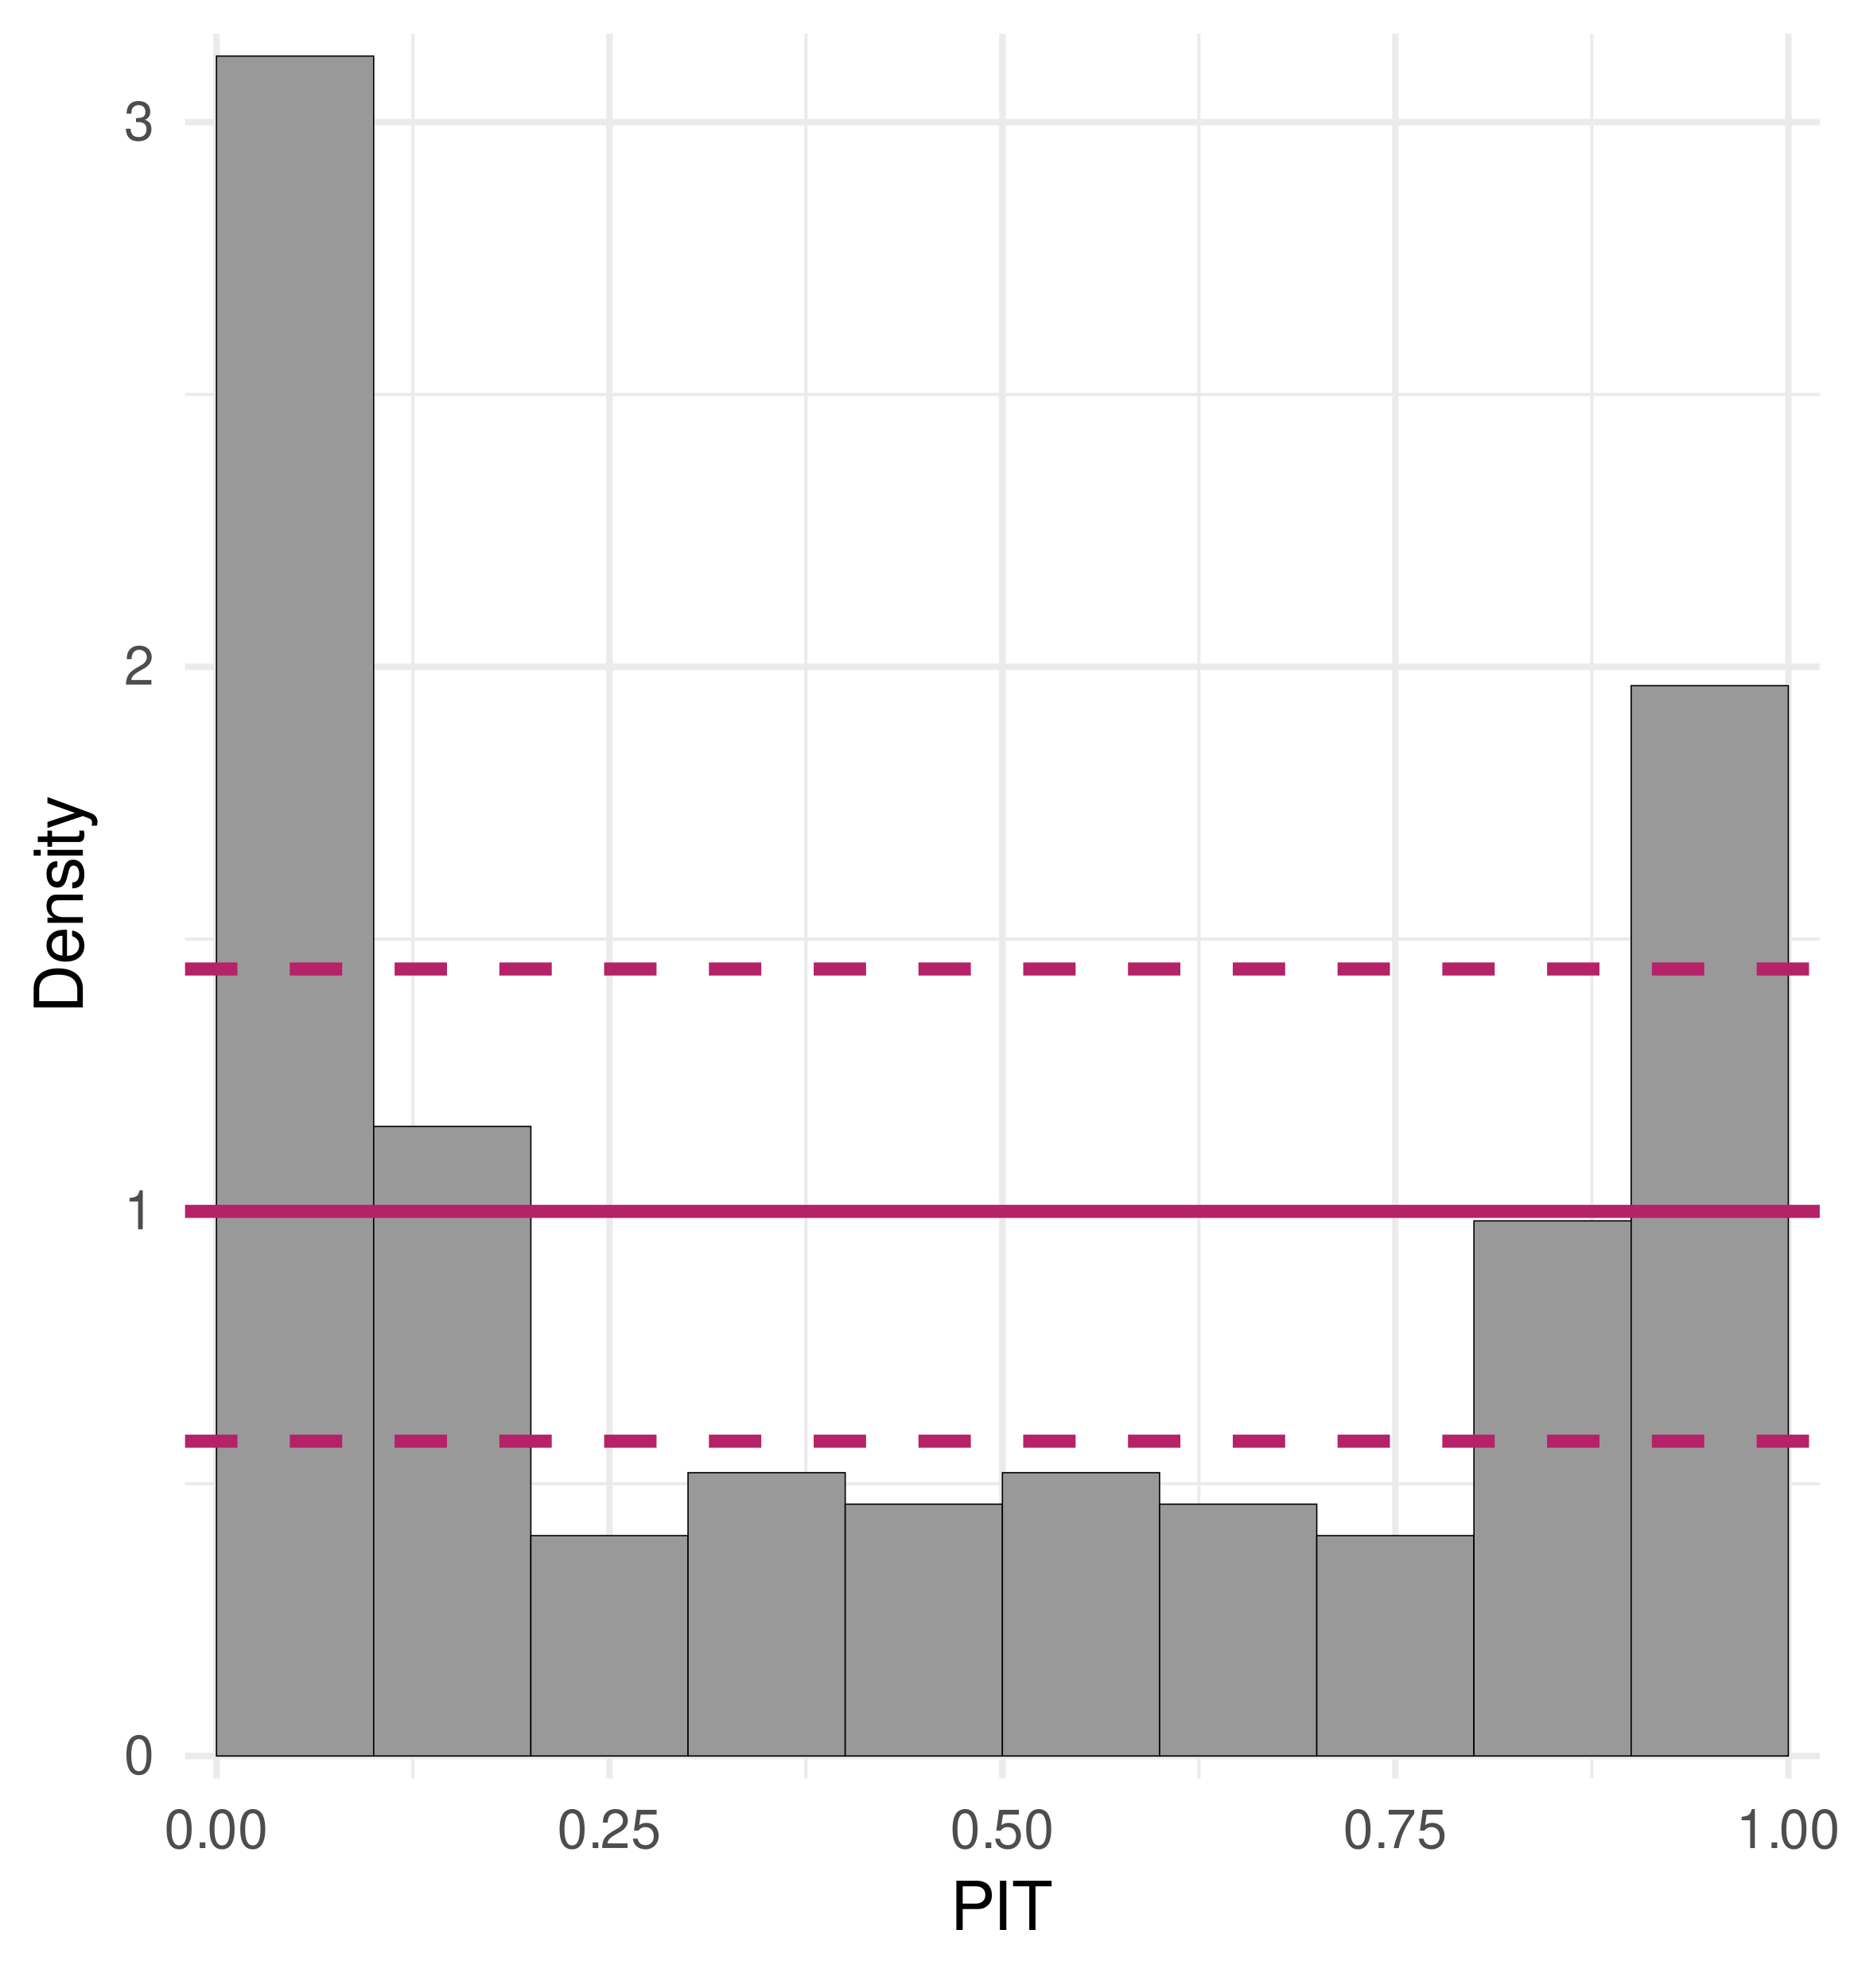
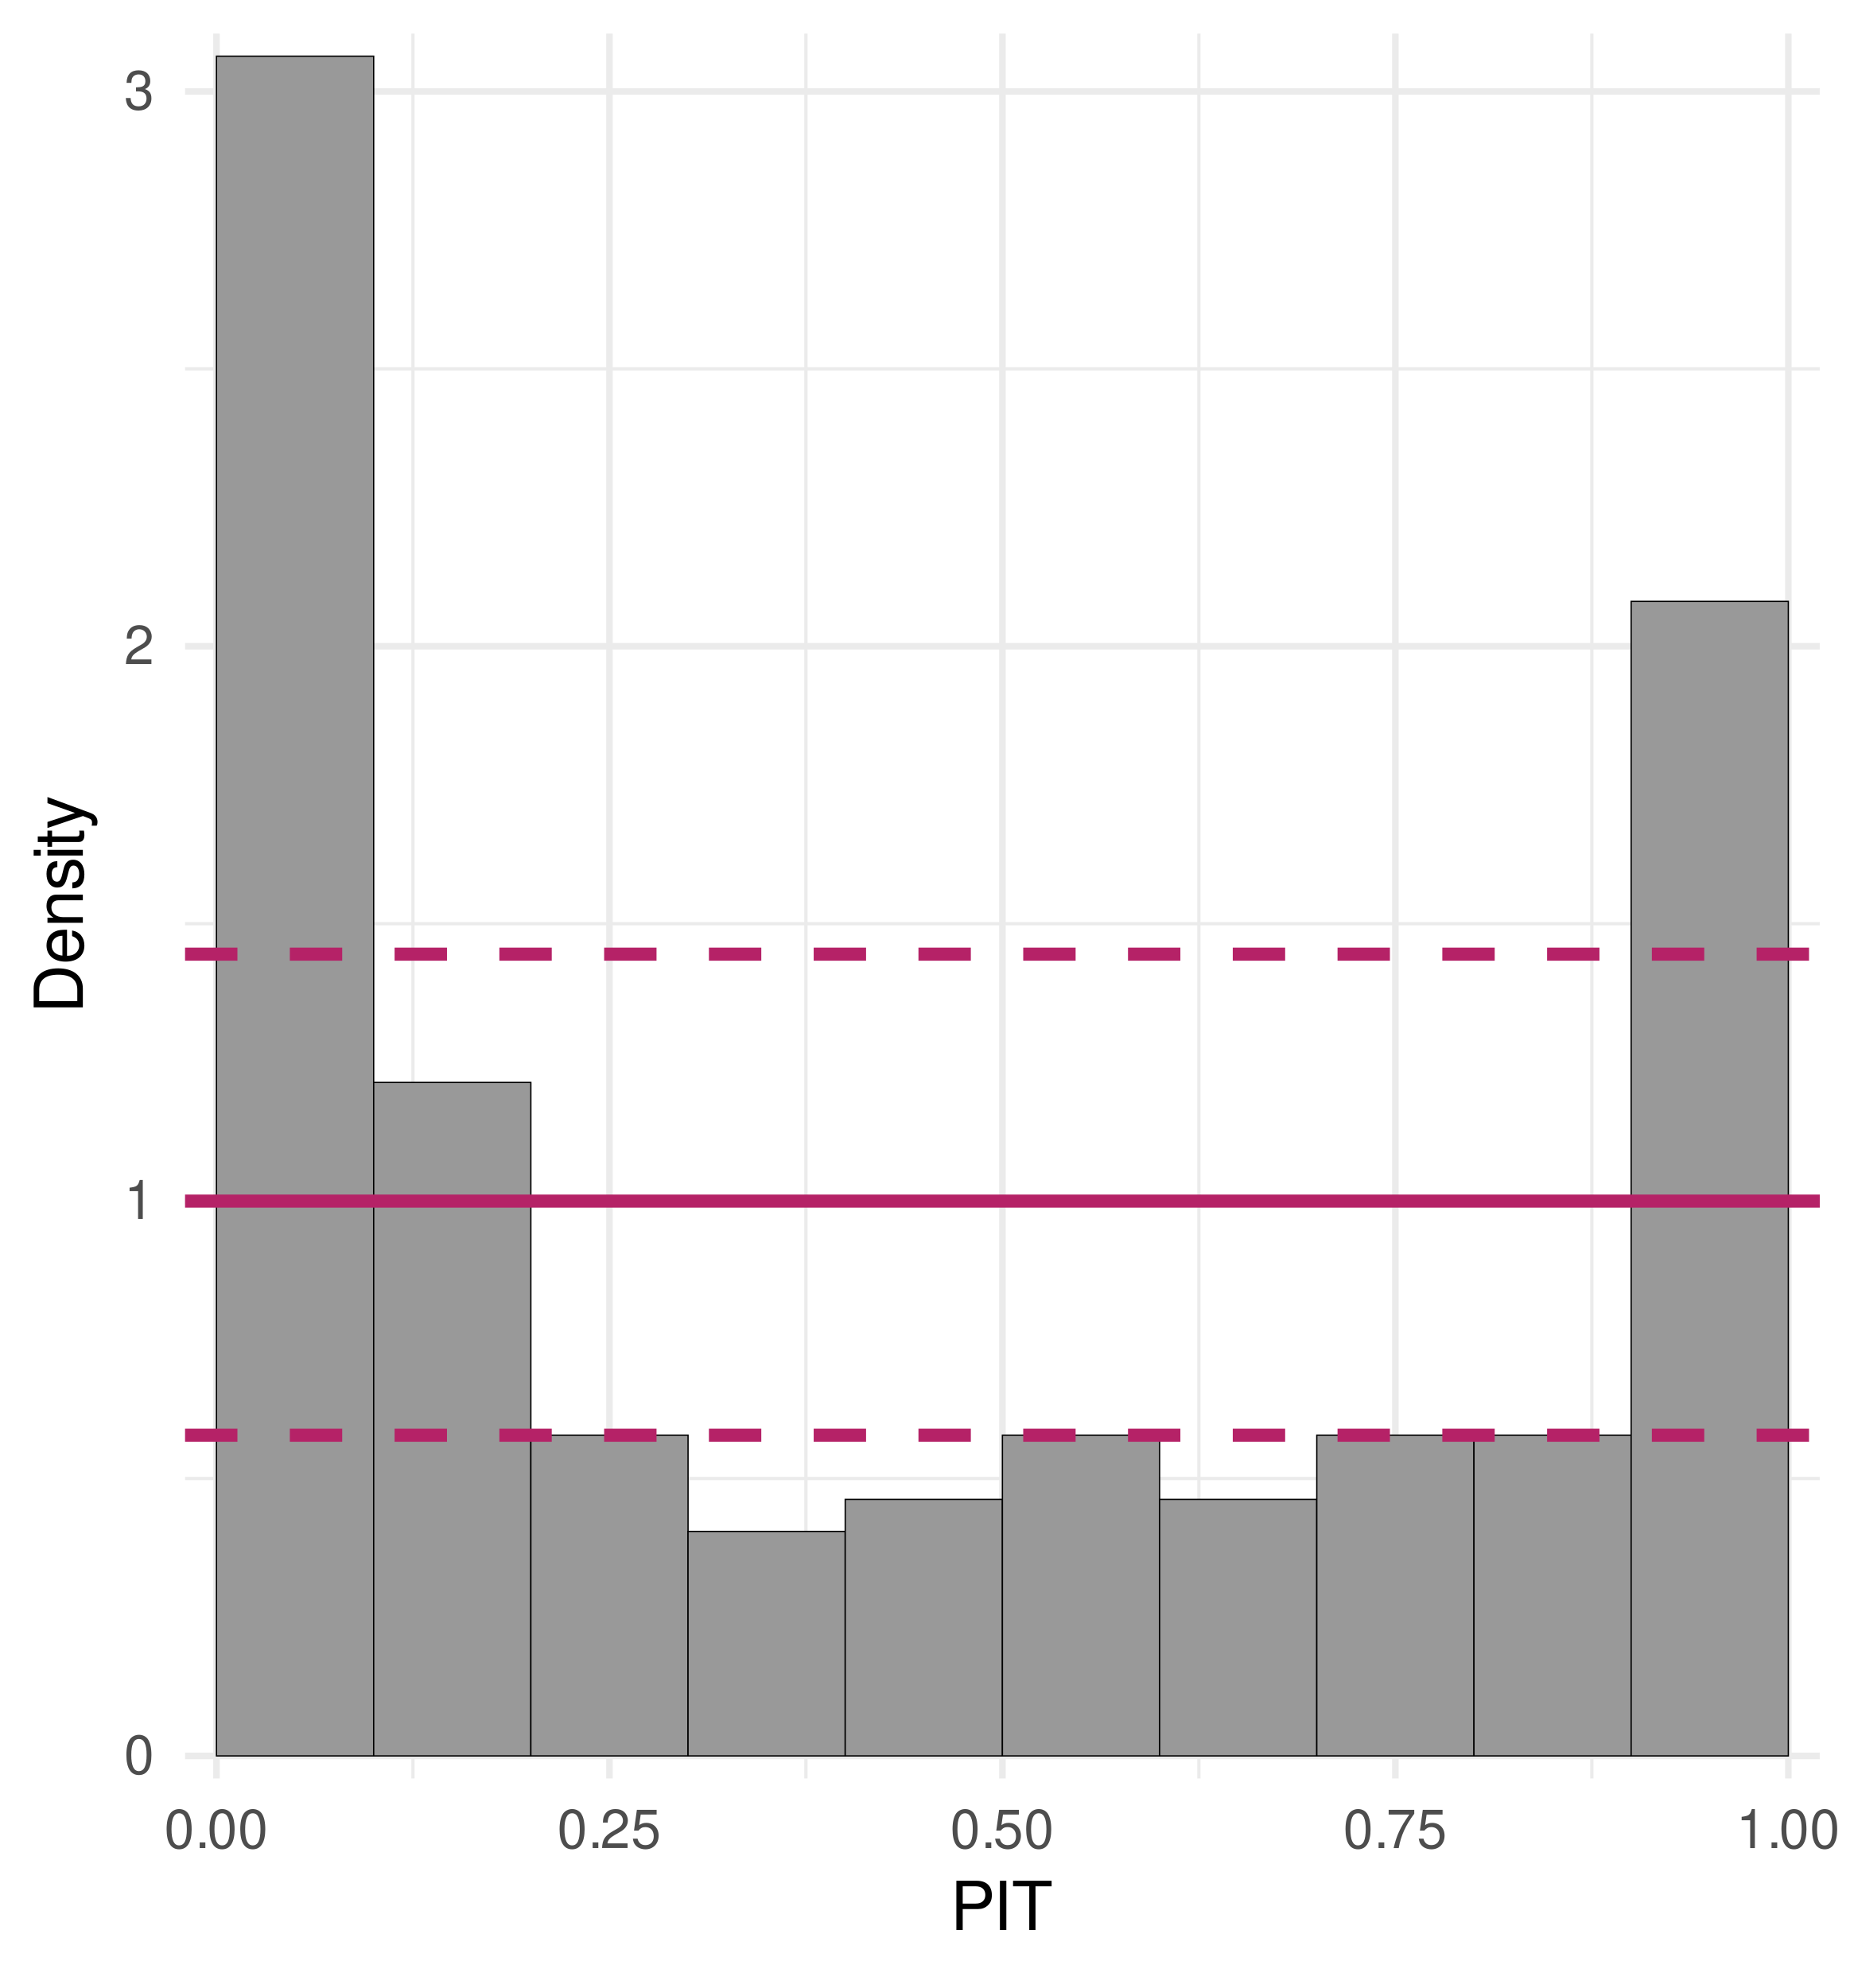
<svg xmlns="http://www.w3.org/2000/svg" xmlns:xlink="http://www.w3.org/1999/xlink" width="302pt" height="324pt" viewBox="0 0 302 324" version="1.1">
  <defs>
    <g>
      <symbol overflow="visible" id="glyph0-0">
        <path style="stroke:none;" d="" />
      </symbol>
      <symbol overflow="visible" id="glyph0-1">
        <path style="stroke:none;" d="M 2.422 -6.359 C 1.844 -6.359 1.312 -6.094 0.984 -5.672 C 0.578 -5.109 0.375 -4.25 0.375 -3.078 C 0.375 -0.938 1.078 0.203 2.422 0.203 C 3.734 0.203 4.453 -0.938 4.453 -3.031 C 4.453 -4.25 4.266 -5.078 3.859 -5.672 C 3.531 -6.109 3.016 -6.359 2.422 -6.359 Z M 2.422 -5.672 C 3.25 -5.672 3.672 -4.828 3.672 -3.094 C 3.672 -1.281 3.266 -0.438 2.406 -0.438 C 1.578 -0.438 1.172 -1.312 1.172 -3.062 C 1.172 -4.828 1.578 -5.672 2.422 -5.672 Z M 2.422 -5.672 " />
      </symbol>
      <symbol overflow="visible" id="glyph0-2">
        <path style="stroke:none;" d="M 2.281 -4.531 L 2.281 0 L 3.047 0 L 3.047 -6.359 L 2.547 -6.359 C 2.266 -5.391 2.094 -5.25 0.891 -5.094 L 0.891 -4.531 Z M 2.281 -4.531 " />
      </symbol>
      <symbol overflow="visible" id="glyph0-3">
        <path style="stroke:none;" d="M 4.453 -0.766 L 1.172 -0.766 C 1.25 -1.297 1.531 -1.625 2.297 -2.094 L 3.172 -2.594 C 4.047 -3.062 4.5 -3.719 4.5 -4.5 C 4.5 -5.031 4.281 -5.531 3.922 -5.875 C 3.547 -6.203 3.094 -6.359 2.5 -6.359 C 1.703 -6.359 1.125 -6.078 0.781 -5.531 C 0.547 -5.203 0.453 -4.797 0.438 -4.156 L 1.219 -4.156 C 1.234 -4.594 1.297 -4.844 1.406 -5.062 C 1.594 -5.438 2 -5.688 2.469 -5.688 C 3.172 -5.688 3.703 -5.172 3.703 -4.484 C 3.703 -3.969 3.406 -3.531 2.859 -3.219 L 2.047 -2.75 C 0.75 -2 0.375 -1.406 0.297 -0.016 L 4.453 -0.016 Z M 4.453 -0.766 " />
      </symbol>
      <symbol overflow="visible" id="glyph0-4">
        <path style="stroke:none;" d="M 1.938 -2.922 L 2.359 -2.922 C 3.203 -2.922 3.656 -2.531 3.656 -1.766 C 3.656 -0.969 3.172 -0.484 2.375 -0.484 C 1.516 -0.484 1.109 -0.922 1.062 -1.844 L 0.281 -1.844 C 0.312 -1.344 0.406 -1 0.547 -0.719 C 0.875 -0.109 1.484 0.203 2.344 0.203 C 3.625 0.203 4.453 -0.578 4.453 -1.781 C 4.453 -2.594 4.141 -3.031 3.391 -3.297 C 3.969 -3.531 4.266 -3.969 4.266 -4.609 C 4.266 -5.703 3.547 -6.359 2.359 -6.359 C 1.109 -6.359 0.438 -5.656 0.406 -4.312 L 1.188 -4.312 C 1.203 -4.703 1.234 -4.922 1.328 -5.109 C 1.5 -5.469 1.891 -5.688 2.375 -5.688 C 3.062 -5.688 3.469 -5.266 3.469 -4.578 C 3.469 -4.141 3.312 -3.859 2.969 -3.719 C 2.766 -3.625 2.484 -3.594 1.938 -3.578 Z M 1.938 -2.922 " />
      </symbol>
      <symbol overflow="visible" id="glyph0-5">
        <path style="stroke:none;" d="M 1.688 -0.922 L 0.766 -0.922 L 0.766 0 L 1.688 0 Z M 1.688 -0.922 " />
      </symbol>
      <symbol overflow="visible" id="glyph0-6">
        <path style="stroke:none;" d="M 4.188 -6.234 L 0.969 -6.234 L 0.5 -2.844 L 1.219 -2.844 C 1.578 -3.266 1.875 -3.422 2.359 -3.422 C 3.203 -3.422 3.719 -2.844 3.719 -1.922 C 3.719 -1.031 3.203 -0.484 2.359 -0.484 C 1.688 -0.484 1.266 -0.828 1.078 -1.531 L 0.312 -1.531 C 0.406 -1.016 0.5 -0.781 0.688 -0.547 C 1.031 -0.078 1.672 0.203 2.375 0.203 C 3.641 0.203 4.516 -0.719 4.516 -2.031 C 4.516 -3.266 3.688 -4.109 2.5 -4.109 C 2.062 -4.109 1.703 -4 1.344 -3.734 L 1.594 -5.469 L 4.188 -5.469 Z M 4.188 -6.234 " />
      </symbol>
      <symbol overflow="visible" id="glyph0-7">
        <path style="stroke:none;" d="M 4.578 -6.234 L 0.406 -6.234 L 0.406 -5.469 L 3.781 -5.469 C 2.281 -3.359 1.688 -2.047 1.219 0 L 2.047 0 C 2.391 -2 3.172 -3.719 4.578 -5.594 Z M 4.578 -6.234 " />
      </symbol>
      <symbol overflow="visible" id="glyph1-0">
        <path style="stroke:none;" d="" />
      </symbol>
      <symbol overflow="visible" id="glyph1-1">
        <path style="stroke:none;" d="M 2.031 -3.406 L 4.547 -3.406 C 5.172 -3.406 5.672 -3.594 6.094 -3.969 C 6.578 -4.406 6.781 -4.922 6.781 -5.672 C 6.781 -7.172 5.891 -8.016 4.312 -8.016 L 1 -8.016 L 1 0 L 2.031 0 Z M 2.031 -4.297 L 2.031 -7.109 L 4.156 -7.109 C 5.141 -7.109 5.719 -6.594 5.719 -5.703 C 5.719 -4.828 5.141 -4.297 4.156 -4.297 Z M 2.031 -4.297 " />
      </symbol>
      <symbol overflow="visible" id="glyph1-2">
        <path style="stroke:none;" d="M 2.141 -8.016 L 1.094 -8.016 L 1.094 0 L 2.141 0 Z M 2.141 -8.016 " />
      </symbol>
      <symbol overflow="visible" id="glyph1-3">
        <path style="stroke:none;" d="M 3.891 -7.109 L 6.516 -7.109 L 6.516 -8.016 L 0.234 -8.016 L 0.234 -7.109 L 2.875 -7.109 L 2.875 0 L 3.891 0 Z M 3.891 -7.109 " />
      </symbol>
      <symbol overflow="visible" id="glyph2-0">
        <path style="stroke:none;" d="" />
      </symbol>
      <symbol overflow="visible" id="glyph2-1">
        <path style="stroke:none;" d="M 0 -0.984 L 0 -4.062 C 0 -6.094 -1.516 -7.344 -4.016 -7.344 C -6.5 -7.344 -8.016 -6.109 -8.016 -4.062 L -8.016 -0.984 Z M -0.906 -2 L -7.109 -2 L -7.109 -3.891 C -7.109 -5.484 -6.047 -6.312 -4 -6.312 C -1.969 -6.312 -0.906 -5.484 -0.906 -3.891 Z M -0.906 -2 " />
      </symbol>
      <symbol overflow="visible" id="glyph2-2">
        <path style="stroke:none;" d="M -2.578 -5.641 C -3.453 -5.641 -3.984 -5.578 -4.406 -5.406 C -5.359 -5.031 -5.922 -4.156 -5.922 -3.078 C -5.922 -1.469 -4.703 -0.438 -2.812 -0.438 C -0.906 -0.438 0.25 -1.438 0.25 -3.062 C 0.25 -4.375 -0.5 -5.297 -1.75 -5.516 L -1.75 -4.594 C -0.984 -4.344 -0.594 -3.828 -0.594 -3.094 C -0.594 -2.516 -0.859 -2.016 -1.344 -1.703 C -1.672 -1.484 -2 -1.406 -2.578 -1.391 Z M -3.328 -1.422 C -4.391 -1.5 -5.078 -2.141 -5.078 -3.062 C -5.078 -4 -4.359 -4.656 -3.328 -4.656 Z M -3.328 -1.422 " />
      </symbol>
      <symbol overflow="visible" id="glyph2-3">
        <path style="stroke:none;" d="M -5.766 -0.766 L 0 -0.766 L 0 -1.688 L -3.172 -1.688 C -4.359 -1.688 -5.125 -2.312 -5.125 -3.25 C -5.125 -3.984 -4.688 -4.438 -4 -4.438 L 0 -4.438 L 0 -5.359 L -4.359 -5.359 C -5.312 -5.359 -5.922 -4.641 -5.922 -3.531 C -5.922 -2.672 -5.594 -2.125 -4.797 -1.609 L -5.766 -1.609 Z M -5.766 -0.766 " />
      </symbol>
      <symbol overflow="visible" id="glyph2-4">
        <path style="stroke:none;" d="M -4.156 -4.812 C -5.297 -4.812 -5.922 -4.062 -5.922 -2.734 C -5.922 -1.391 -5.234 -0.516 -4.172 -0.516 C -3.266 -0.516 -2.844 -0.984 -2.516 -2.344 L -2.297 -3.203 C -2.141 -3.844 -1.906 -4.094 -1.5 -4.094 C -0.953 -4.094 -0.594 -3.547 -0.594 -2.75 C -0.594 -2.25 -0.734 -1.844 -0.984 -1.609 C -1.141 -1.469 -1.312 -1.391 -1.719 -1.344 L -1.719 -0.375 C -0.391 -0.422 0.25 -1.172 0.25 -2.672 C 0.25 -4.125 -0.469 -5.047 -1.578 -5.047 C -2.438 -5.047 -2.906 -4.562 -3.172 -3.422 L -3.391 -2.547 C -3.562 -1.797 -3.812 -1.469 -4.219 -1.469 C -4.75 -1.469 -5.078 -1.953 -5.078 -2.688 C -5.078 -3.438 -4.766 -3.828 -4.156 -3.844 Z M -4.156 -4.812 " />
      </symbol>
      <symbol overflow="visible" id="glyph2-5">
        <path style="stroke:none;" d="M -5.766 -1.656 L -5.766 -0.734 L 0 -0.734 L 0 -1.656 Z M -8.016 -1.656 L -8.016 -0.719 L -6.859 -0.719 L -6.859 -1.656 Z M -8.016 -1.656 " />
      </symbol>
      <symbol overflow="visible" id="glyph2-6">
        <path style="stroke:none;" d="M -5.766 -2.797 L -5.766 -1.844 L -7.344 -1.844 L -7.344 -0.938 L -5.766 -0.938 L -5.766 -0.156 L -5.016 -0.156 L -5.016 -0.938 L -0.656 -0.938 C -0.062 -0.938 0.25 -1.328 0.25 -2.047 C 0.25 -2.281 0.234 -2.484 0.172 -2.797 L -0.594 -2.797 C -0.562 -2.656 -0.547 -2.547 -0.547 -2.359 C -0.547 -1.953 -0.656 -1.844 -1.062 -1.844 L -5.016 -1.844 L -5.016 -2.797 Z M -5.766 -2.797 " />
      </symbol>
      <symbol overflow="visible" id="glyph2-7">
        <path style="stroke:none;" d="M -5.766 -4.266 L -1.281 -2.672 L -5.766 -1.203 L -5.766 -0.219 L 0.016 -2.172 L 0.938 -1.812 C 1.344 -1.656 1.5 -1.469 1.5 -1.078 C 1.5 -0.922 1.469 -0.797 1.438 -0.594 L 2.25 -0.594 C 2.359 -0.781 2.391 -0.969 2.391 -1.203 C 2.391 -1.5 2.297 -1.828 2.125 -2.062 C 1.906 -2.359 1.672 -2.516 1.203 -2.688 L -5.766 -5.266 Z M -5.766 -4.266 " />
      </symbol>
    </g>
    <clipPath id="clip1">
-       <path d="M 30.152 241 L 296.523 241 L 296.523 243 L 30.152 243 Z M 30.152 241 " />
+       <path d="M 30.152 240 L 296.523 240 L 296.523 242 L 30.152 242 Z M 30.152 240 " />
    </clipPath>
    <clipPath id="clip2">
-       <path d="M 30.152 152 L 296.523 152 L 296.523 154 L 30.152 154 Z M 30.152 152 " />
+       <path d="M 30.152 150 L 296.523 150 L 296.523 151 L 30.152 151 Z M 30.152 150 " />
    </clipPath>
    <clipPath id="clip3">
-       <path d="M 30.152 64 L 296.523 64 L 296.523 65 L 30.152 65 Z M 30.152 64 " />
+       <path d="M 30.152 59 L 296.523 59 L 296.523 61 L 30.152 61 Z M 30.152 59 " />
    </clipPath>
    <clipPath id="clip4">
      <path d="M 67 5.48 L 68 5.48 L 68 289.852 L 67 289.852 Z M 67 5.48 " />
    </clipPath>
    <clipPath id="clip5">
      <path d="M 131 5.48 L 132 5.48 L 132 289.852 L 131 289.852 Z M 131 5.48 " />
    </clipPath>
    <clipPath id="clip6">
      <path d="M 195 5.48 L 196 5.48 L 196 289.852 L 195 289.852 Z M 195 5.48 " />
    </clipPath>
    <clipPath id="clip7">
      <path d="M 259 5.48 L 260 5.48 L 260 289.852 L 259 289.852 Z M 259 5.48 " />
    </clipPath>
    <clipPath id="clip8">
      <path d="M 30.152 285 L 296.523 285 L 296.523 287 L 30.152 287 Z M 30.152 285 " />
    </clipPath>
    <clipPath id="clip9">
-       <path d="M 30.152 196 L 296.523 196 L 296.523 198 L 30.152 198 Z M 30.152 196 " />
+       <path d="M 30.152 195 L 296.523 195 L 296.523 197 L 30.152 197 Z M 30.152 195 " />
    </clipPath>
    <clipPath id="clip10">
-       <path d="M 30.152 108 L 296.523 108 L 296.523 110 L 30.152 110 Z M 30.152 108 " />
+       <path d="M 30.152 104 L 296.523 104 L 296.523 106 L 30.152 106 Z M 30.152 104 " />
    </clipPath>
    <clipPath id="clip11">
-       <path d="M 30.152 19 L 296.523 19 L 296.523 21 L 30.152 21 Z M 30.152 19 " />
+       <path d="M 30.152 14 L 296.523 14 L 296.523 16 L 30.152 16 Z M 30.152 14 " />
    </clipPath>
    <clipPath id="clip12">
      <path d="M 34 5.48 L 36 5.48 L 36 289.852 L 34 289.852 Z M 34 5.48 " />
    </clipPath>
    <clipPath id="clip13">
      <path d="M 98 5.48 L 100 5.48 L 100 289.852 L 98 289.852 Z M 98 5.48 " />
    </clipPath>
    <clipPath id="clip14">
      <path d="M 162 5.48 L 164 5.48 L 164 289.852 L 162 289.852 Z M 162 5.48 " />
    </clipPath>
    <clipPath id="clip15">
      <path d="M 226 5.48 L 228 5.48 L 228 289.852 L 226 289.852 Z M 226 5.48 " />
    </clipPath>
    <clipPath id="clip16">
      <path d="M 290 5.48 L 292 5.48 L 292 289.852 L 290 289.852 Z M 290 5.48 " />
    </clipPath>
    <clipPath id="clip17">
-       <path d="M 30.152 196 L 296.523 196 L 296.523 199 L 30.152 199 Z M 30.152 196 " />
+       <path d="M 30.152 194 L 296.523 194 L 296.523 197 L 30.152 197 Z M 30.152 194 " />
    </clipPath>
    <clipPath id="clip18">
-       <path d="M 30.152 233 L 296.523 233 L 296.523 236 L 30.152 236 Z M 30.152 233 " />
+       <path d="M 30.152 232 L 296.523 232 L 296.523 235 L 30.152 235 Z M 30.152 232 " />
    </clipPath>
    <clipPath id="clip19">
-       <path d="M 30.152 156 L 296.523 156 L 296.523 159 L 30.152 159 Z M 30.152 156 " />
+       <path d="M 30.152 154 L 296.523 154 L 296.523 157 L 30.152 157 Z M 30.152 154 " />
    </clipPath>
  </defs>
  <g id="surface17">
    <rect x="0" y="0" width="302" height="324" style="fill:rgb(100%,100%,100%);fill-opacity:1;stroke:none;" />
    <g clip-path="url(#clip1)" clip-rule="nonzero">
-       <path style="fill:none;stroke-width:0.533;stroke-linecap:butt;stroke-linejoin:round;stroke:rgb(92.157%,92.157%,92.157%);stroke-opacity:1;stroke-miterlimit:10;" d="M 30.152 241.812 L 296.52 241.812 " />
+       <path style="fill:none;stroke-width:0.533;stroke-linecap:butt;stroke-linejoin:round;stroke:rgb(92.157%,92.157%,92.157%);stroke-opacity:1;stroke-miterlimit:10;" d="M 30.152 240.965 L 296.52 240.965 " />
    </g>
    <g clip-path="url(#clip2)" clip-rule="nonzero">
-       <path style="fill:none;stroke-width:0.533;stroke-linecap:butt;stroke-linejoin:round;stroke:rgb(92.157%,92.157%,92.157%);stroke-opacity:1;stroke-miterlimit:10;" d="M 30.152 153.051 L 296.52 153.051 " />
+       <path style="fill:none;stroke-width:0.533;stroke-linecap:butt;stroke-linejoin:round;stroke:rgb(92.157%,92.157%,92.157%);stroke-opacity:1;stroke-miterlimit:10;" d="M 30.152 150.539 L 296.52 150.539 " />
    </g>
    <g clip-path="url(#clip3)" clip-rule="nonzero">
-       <path style="fill:none;stroke-width:0.533;stroke-linecap:butt;stroke-linejoin:round;stroke:rgb(92.157%,92.157%,92.157%);stroke-opacity:1;stroke-miterlimit:10;" d="M 30.152 64.293 L 296.52 64.293 " />
+       <path style="fill:none;stroke-width:0.533;stroke-linecap:butt;stroke-linejoin:round;stroke:rgb(92.157%,92.157%,92.157%);stroke-opacity:1;stroke-miterlimit:10;" d="M 30.152 60.117 L 296.52 60.117 " />
    </g>
    <g clip-path="url(#clip4)" clip-rule="nonzero">
      <path style="fill:none;stroke-width:0.533;stroke-linecap:butt;stroke-linejoin:round;stroke:rgb(92.157%,92.157%,92.157%);stroke-opacity:1;stroke-miterlimit:10;" d="M 67.289 289.848 L 67.289 5.48 " />
    </g>
    <g clip-path="url(#clip5)" clip-rule="nonzero">
      <path style="fill:none;stroke-width:0.533;stroke-linecap:butt;stroke-linejoin:round;stroke:rgb(92.157%,92.157%,92.157%);stroke-opacity:1;stroke-miterlimit:10;" d="M 131.32 289.848 L 131.32 5.48 " />
    </g>
    <g clip-path="url(#clip6)" clip-rule="nonzero">
      <path style="fill:none;stroke-width:0.533;stroke-linecap:butt;stroke-linejoin:round;stroke:rgb(92.157%,92.157%,92.157%);stroke-opacity:1;stroke-miterlimit:10;" d="M 195.352 289.848 L 195.352 5.48 " />
    </g>
    <g clip-path="url(#clip7)" clip-rule="nonzero">
      <path style="fill:none;stroke-width:0.533;stroke-linecap:butt;stroke-linejoin:round;stroke:rgb(92.157%,92.157%,92.157%);stroke-opacity:1;stroke-miterlimit:10;" d="M 259.383 289.848 L 259.383 5.48 " />
    </g>
    <g clip-path="url(#clip8)" clip-rule="nonzero">
-       <path style="fill:none;stroke-width:1.067;stroke-linecap:butt;stroke-linejoin:round;stroke:rgb(92.157%,92.157%,92.157%);stroke-opacity:1;stroke-miterlimit:10;" d="M 30.152 286.191 L 296.52 286.191 " />
+       <path style="fill:none;stroke-width:1.067;stroke-linecap:butt;stroke-linejoin:round;stroke:rgb(92.157%,92.157%,92.157%);stroke-opacity:1;stroke-miterlimit:10;" d="M 30.152 286.176 L 296.52 286.176 " />
    </g>
    <g clip-path="url(#clip9)" clip-rule="nonzero">
-       <path style="fill:none;stroke-width:1.067;stroke-linecap:butt;stroke-linejoin:round;stroke:rgb(92.157%,92.157%,92.157%);stroke-opacity:1;stroke-miterlimit:10;" d="M 30.152 197.43 L 296.52 197.43 " />
+       <path style="fill:none;stroke-width:1.067;stroke-linecap:butt;stroke-linejoin:round;stroke:rgb(92.157%,92.157%,92.157%);stroke-opacity:1;stroke-miterlimit:10;" d="M 30.152 195.75 L 296.52 195.75 " />
    </g>
    <g clip-path="url(#clip10)" clip-rule="nonzero">
-       <path style="fill:none;stroke-width:1.067;stroke-linecap:butt;stroke-linejoin:round;stroke:rgb(92.157%,92.157%,92.157%);stroke-opacity:1;stroke-miterlimit:10;" d="M 30.152 108.672 L 296.52 108.672 " />
+       <path style="fill:none;stroke-width:1.067;stroke-linecap:butt;stroke-linejoin:round;stroke:rgb(92.157%,92.157%,92.157%);stroke-opacity:1;stroke-miterlimit:10;" d="M 30.152 105.328 L 296.52 105.328 " />
    </g>
    <g clip-path="url(#clip11)" clip-rule="nonzero">
-       <path style="fill:none;stroke-width:1.067;stroke-linecap:butt;stroke-linejoin:round;stroke:rgb(92.157%,92.157%,92.157%);stroke-opacity:1;stroke-miterlimit:10;" d="M 30.152 19.91 L 296.52 19.91 " />
+       <path style="fill:none;stroke-width:1.067;stroke-linecap:butt;stroke-linejoin:round;stroke:rgb(92.157%,92.157%,92.157%);stroke-opacity:1;stroke-miterlimit:10;" d="M 30.152 14.902 L 296.52 14.902 " />
    </g>
    <g clip-path="url(#clip12)" clip-rule="nonzero">
      <path style="fill:none;stroke-width:1.067;stroke-linecap:butt;stroke-linejoin:round;stroke:rgb(92.157%,92.157%,92.157%);stroke-opacity:1;stroke-miterlimit:10;" d="M 35.273 289.848 L 35.273 5.48 " />
    </g>
    <g clip-path="url(#clip13)" clip-rule="nonzero">
      <path style="fill:none;stroke-width:1.067;stroke-linecap:butt;stroke-linejoin:round;stroke:rgb(92.157%,92.157%,92.157%);stroke-opacity:1;stroke-miterlimit:10;" d="M 99.305 289.848 L 99.305 5.48 " />
    </g>
    <g clip-path="url(#clip14)" clip-rule="nonzero">
      <path style="fill:none;stroke-width:1.067;stroke-linecap:butt;stroke-linejoin:round;stroke:rgb(92.157%,92.157%,92.157%);stroke-opacity:1;stroke-miterlimit:10;" d="M 163.336 289.848 L 163.336 5.48 " />
    </g>
    <g clip-path="url(#clip15)" clip-rule="nonzero">
      <path style="fill:none;stroke-width:1.067;stroke-linecap:butt;stroke-linejoin:round;stroke:rgb(92.157%,92.157%,92.157%);stroke-opacity:1;stroke-miterlimit:10;" d="M 227.367 289.848 L 227.367 5.48 " />
    </g>
    <g clip-path="url(#clip16)" clip-rule="nonzero">
      <path style="fill:none;stroke-width:1.067;stroke-linecap:butt;stroke-linejoin:round;stroke:rgb(92.157%,92.157%,92.157%);stroke-opacity:1;stroke-miterlimit:10;" d="M 291.398 289.848 L 291.398 5.48 " />
    </g>
-     <path style="fill-rule:nonzero;fill:rgb(60%,60%,60%);fill-opacity:1;stroke-width:0.213;stroke-linecap:square;stroke-linejoin:miter;stroke:rgb(0%,0%,0%);stroke-opacity:1;stroke-miterlimit:10;" d="M 35.273 286.191 L 60.887 286.191 L 60.887 9.137 L 35.273 9.137 Z M 35.273 286.191 " />
-     <path style="fill-rule:nonzero;fill:rgb(60%,60%,60%);fill-opacity:1;stroke-width:0.213;stroke-linecap:square;stroke-linejoin:miter;stroke:rgb(0%,0%,0%);stroke-opacity:1;stroke-miterlimit:10;" d="M 60.887 286.191 L 86.5 286.191 L 86.5 183.578 L 60.887 183.578 Z M 60.887 286.191 " />
-     <path style="fill-rule:nonzero;fill:rgb(60%,60%,60%);fill-opacity:1;stroke-width:0.213;stroke-linecap:square;stroke-linejoin:miter;stroke:rgb(0%,0%,0%);stroke-opacity:1;stroke-miterlimit:10;" d="M 86.5 286.191 L 112.113 286.191 L 112.113 250.277 L 86.5 250.277 Z M 86.5 286.191 " />
-     <path style="fill-rule:nonzero;fill:rgb(60%,60%,60%);fill-opacity:1;stroke-width:0.213;stroke-linecap:square;stroke-linejoin:miter;stroke:rgb(0%,0%,0%);stroke-opacity:1;stroke-miterlimit:10;" d="M 112.109 286.191 L 137.723 286.191 L 137.723 240.016 L 112.109 240.016 Z M 112.109 286.191 " />
-     <path style="fill-rule:nonzero;fill:rgb(60%,60%,60%);fill-opacity:1;stroke-width:0.213;stroke-linecap:square;stroke-linejoin:miter;stroke:rgb(0%,0%,0%);stroke-opacity:1;stroke-miterlimit:10;" d="M 137.723 286.191 L 163.336 286.191 L 163.336 245.145 L 137.723 245.145 Z M 137.723 286.191 " />
-     <path style="fill-rule:nonzero;fill:rgb(60%,60%,60%);fill-opacity:1;stroke-width:0.213;stroke-linecap:square;stroke-linejoin:miter;stroke:rgb(0%,0%,0%);stroke-opacity:1;stroke-miterlimit:10;" d="M 163.336 286.191 L 188.949 286.191 L 188.949 240.016 L 163.336 240.016 Z M 163.336 286.191 " />
-     <path style="fill-rule:nonzero;fill:rgb(60%,60%,60%);fill-opacity:1;stroke-width:0.213;stroke-linecap:square;stroke-linejoin:miter;stroke:rgb(0%,0%,0%);stroke-opacity:1;stroke-miterlimit:10;" d="M 188.949 286.191 L 214.562 286.191 L 214.562 245.145 L 188.949 245.145 Z M 188.949 286.191 " />
-     <path style="fill-rule:nonzero;fill:rgb(60%,60%,60%);fill-opacity:1;stroke-width:0.213;stroke-linecap:square;stroke-linejoin:miter;stroke:rgb(0%,0%,0%);stroke-opacity:1;stroke-miterlimit:10;" d="M 214.562 286.191 L 240.176 286.191 L 240.176 250.277 L 214.562 250.277 Z M 214.562 286.191 " />
-     <path style="fill-rule:nonzero;fill:rgb(60%,60%,60%);fill-opacity:1;stroke-width:0.213;stroke-linecap:square;stroke-linejoin:miter;stroke:rgb(0%,0%,0%);stroke-opacity:1;stroke-miterlimit:10;" d="M 240.172 286.191 L 265.785 286.191 L 265.785 198.973 L 240.172 198.973 Z M 240.172 286.191 " />
-     <path style="fill-rule:nonzero;fill:rgb(60%,60%,60%);fill-opacity:1;stroke-width:0.213;stroke-linecap:square;stroke-linejoin:miter;stroke:rgb(0%,0%,0%);stroke-opacity:1;stroke-miterlimit:10;" d="M 265.785 286.191 L 291.398 286.191 L 291.398 111.75 L 265.785 111.75 Z M 265.785 286.191 " />
+     <path style="fill-rule:nonzero;fill:rgb(60%,60%,60%);fill-opacity:1;stroke-width:0.213;stroke-linecap:square;stroke-linejoin:miter;stroke:rgb(0%,0%,0%);stroke-opacity:1;stroke-miterlimit:10;" d="M 35.273 286.176 L 60.887 286.176 L 60.887 9.156 L 35.273 9.156 Z M 35.273 286.176 " />
+     <path style="fill-rule:nonzero;fill:rgb(60%,60%,60%);fill-opacity:1;stroke-width:0.213;stroke-linecap:square;stroke-linejoin:miter;stroke:rgb(0%,0%,0%);stroke-opacity:1;stroke-miterlimit:10;" d="M 60.887 286.176 L 86.5 286.176 L 86.5 176.414 L 60.887 176.414 Z M 60.887 286.176 " />
+     <path style="fill-rule:nonzero;fill:rgb(60%,60%,60%);fill-opacity:1;stroke-width:0.213;stroke-linecap:square;stroke-linejoin:miter;stroke:rgb(0%,0%,0%);stroke-opacity:1;stroke-miterlimit:10;" d="M 86.5 286.176 L 112.113 286.176 L 112.113 233.906 L 86.5 233.906 Z M 86.5 286.176 " />
+     <path style="fill-rule:nonzero;fill:rgb(60%,60%,60%);fill-opacity:1;stroke-width:0.213;stroke-linecap:square;stroke-linejoin:miter;stroke:rgb(0%,0%,0%);stroke-opacity:1;stroke-miterlimit:10;" d="M 112.109 286.176 L 137.723 286.176 L 137.723 249.59 L 112.109 249.59 Z M 112.109 286.176 " />
+     <path style="fill-rule:nonzero;fill:rgb(60%,60%,60%);fill-opacity:1;stroke-width:0.213;stroke-linecap:square;stroke-linejoin:miter;stroke:rgb(0%,0%,0%);stroke-opacity:1;stroke-miterlimit:10;" d="M 137.723 286.176 L 163.336 286.176 L 163.336 244.359 L 137.723 244.359 Z M 137.723 286.176 " />
+     <path style="fill-rule:nonzero;fill:rgb(60%,60%,60%);fill-opacity:1;stroke-width:0.213;stroke-linecap:square;stroke-linejoin:miter;stroke:rgb(0%,0%,0%);stroke-opacity:1;stroke-miterlimit:10;" d="M 163.336 286.176 L 188.949 286.176 L 188.949 233.906 L 163.336 233.906 Z M 163.336 286.176 " />
+     <path style="fill-rule:nonzero;fill:rgb(60%,60%,60%);fill-opacity:1;stroke-width:0.213;stroke-linecap:square;stroke-linejoin:miter;stroke:rgb(0%,0%,0%);stroke-opacity:1;stroke-miterlimit:10;" d="M 188.949 286.176 L 214.562 286.176 L 214.562 244.359 L 188.949 244.359 Z M 188.949 286.176 " />
+     <path style="fill-rule:nonzero;fill:rgb(60%,60%,60%);fill-opacity:1;stroke-width:0.213;stroke-linecap:square;stroke-linejoin:miter;stroke:rgb(0%,0%,0%);stroke-opacity:1;stroke-miterlimit:10;" d="M 214.562 286.176 L 240.176 286.176 L 240.176 233.906 L 214.562 233.906 Z M 214.562 286.176 " />
+     <path style="fill-rule:nonzero;fill:rgb(60%,60%,60%);fill-opacity:1;stroke-width:0.213;stroke-linecap:square;stroke-linejoin:miter;stroke:rgb(0%,0%,0%);stroke-opacity:1;stroke-miterlimit:10;" d="M 240.172 286.176 L 265.785 286.176 L 265.785 233.906 L 240.172 233.906 Z M 240.172 286.176 " />
+     <path style="fill-rule:nonzero;fill:rgb(60%,60%,60%);fill-opacity:1;stroke-width:0.213;stroke-linecap:square;stroke-linejoin:miter;stroke:rgb(0%,0%,0%);stroke-opacity:1;stroke-miterlimit:10;" d="M 265.785 286.176 L 291.398 286.176 L 291.398 98.012 L 265.785 98.012 Z M 265.785 286.176 " />
    <g clip-path="url(#clip17)" clip-rule="nonzero">
-       <path style="fill:none;stroke-width:2.134;stroke-linecap:butt;stroke-linejoin:round;stroke:rgb(70.98%,13.333%,40.392%);stroke-opacity:1;stroke-miterlimit:10;" d="M 30.152 197.43 L 296.52 197.43 " />
+       <path style="fill:none;stroke-width:2.134;stroke-linecap:butt;stroke-linejoin:round;stroke:rgb(70.98%,13.333%,40.392%);stroke-opacity:1;stroke-miterlimit:10;" d="M 30.152 195.75 L 296.52 195.75 " />
    </g>
    <g clip-path="url(#clip18)" clip-rule="nonzero">
-       <path style="fill:none;stroke-width:2.134;stroke-linecap:butt;stroke-linejoin:round;stroke:rgb(70.98%,13.333%,40.392%);stroke-opacity:1;stroke-dasharray:8.536,8.536;stroke-miterlimit:10;" d="M 30.152 234.887 L 296.52 234.887 " />
+       <path style="fill:none;stroke-width:2.134;stroke-linecap:butt;stroke-linejoin:round;stroke:rgb(70.98%,13.333%,40.392%);stroke-opacity:1;stroke-dasharray:8.536,8.536;stroke-miterlimit:10;" d="M 30.152 233.906 L 296.52 233.906 " />
    </g>
    <g clip-path="url(#clip19)" clip-rule="nonzero">
-       <path style="fill:none;stroke-width:2.134;stroke-linecap:butt;stroke-linejoin:round;stroke:rgb(70.98%,13.333%,40.392%);stroke-opacity:1;stroke-dasharray:8.536,8.536;stroke-miterlimit:10;" d="M 30.152 157.926 L 296.52 157.926 " />
-     </g>
-     <g style="fill:rgb(30.196%,30.196%,30.196%);fill-opacity:1;">
-       <use xlink:href="#glyph0-1" x="20.219" y="289.106" />
-     </g>
-     <g style="fill:rgb(30.196%,30.196%,30.196%);fill-opacity:1;">
-       <use xlink:href="#glyph0-2" x="20.219" y="200.345" />
-     </g>
-     <g style="fill:rgb(30.196%,30.196%,30.196%);fill-opacity:1;">
-       <use xlink:href="#glyph0-3" x="20.219" y="111.587" />
-     </g>
-     <g style="fill:rgb(30.196%,30.196%,30.196%);fill-opacity:1;">
-       <use xlink:href="#glyph0-4" x="20.219" y="22.825" />
+       <path style="fill:none;stroke-width:2.134;stroke-linecap:butt;stroke-linejoin:round;stroke:rgb(70.98%,13.333%,40.392%);stroke-opacity:1;stroke-dasharray:8.536,8.536;stroke-miterlimit:10;" d="M 30.152 155.504 L 296.52 155.504 " />
+     </g>
+     <g style="fill:rgb(30.196%,30.196%,30.196%);fill-opacity:1;">
+       <use xlink:href="#glyph0-1" x="20.219" y="289.091" />
+     </g>
+     <g style="fill:rgb(30.196%,30.196%,30.196%);fill-opacity:1;">
+       <use xlink:href="#glyph0-2" x="20.219" y="198.665" />
+     </g>
+     <g style="fill:rgb(30.196%,30.196%,30.196%);fill-opacity:1;">
+       <use xlink:href="#glyph0-3" x="20.219" y="108.243" />
+     </g>
+     <g style="fill:rgb(30.196%,30.196%,30.196%);fill-opacity:1;">
+       <use xlink:href="#glyph0-4" x="20.219" y="17.817" />
    </g>
    <g style="fill:rgb(30.196%,30.196%,30.196%);fill-opacity:1;">
      <use xlink:href="#glyph0-1" x="26.773" y="301.196" />
      <use xlink:href="#glyph0-5" x="31.773" y="301.196" />
      <use xlink:href="#glyph0-1" x="33.773" y="301.196" />
      <use xlink:href="#glyph0-1" x="38.773" y="301.196" />
    </g>
    <g style="fill:rgb(30.196%,30.196%,30.196%);fill-opacity:1;">
      <use xlink:href="#glyph0-1" x="90.805" y="301.196" />
      <use xlink:href="#glyph0-5" x="95.805" y="301.196" />
      <use xlink:href="#glyph0-3" x="97.805" y="301.196" />
      <use xlink:href="#glyph0-6" x="102.805" y="301.196" />
    </g>
    <g style="fill:rgb(30.196%,30.196%,30.196%);fill-opacity:1;">
      <use xlink:href="#glyph0-1" x="154.836" y="301.196" />
      <use xlink:href="#glyph0-5" x="159.836" y="301.196" />
      <use xlink:href="#glyph0-6" x="161.836" y="301.196" />
      <use xlink:href="#glyph0-1" x="166.836" y="301.196" />
    </g>
    <g style="fill:rgb(30.196%,30.196%,30.196%);fill-opacity:1;">
      <use xlink:href="#glyph0-1" x="218.867" y="301.196" />
      <use xlink:href="#glyph0-5" x="223.867" y="301.196" />
      <use xlink:href="#glyph0-7" x="225.867" y="301.196" />
      <use xlink:href="#glyph0-6" x="230.867" y="301.196" />
    </g>
    <g style="fill:rgb(30.196%,30.196%,30.196%);fill-opacity:1;">
      <use xlink:href="#glyph0-2" x="282.898" y="301.196" />
      <use xlink:href="#glyph0-5" x="287.898" y="301.196" />
      <use xlink:href="#glyph0-1" x="289.898" y="301.196" />
      <use xlink:href="#glyph0-1" x="294.898" y="301.196" />
    </g>
    <g style="fill:rgb(0%,0%,0%);fill-opacity:1;">
      <use xlink:href="#glyph1-1" x="154.836" y="314.538" />
      <use xlink:href="#glyph1-2" x="161.836" y="314.538" />
      <use xlink:href="#glyph1-3" x="164.836" y="314.538" />
    </g>
    <g style="fill:rgb(0%,0%,0%);fill-opacity:1;">
      <use xlink:href="#glyph2-1" x="13.499" y="165.164" />
      <use xlink:href="#glyph2-2" x="13.499" y="157.164" />
      <use xlink:href="#glyph2-3" x="13.499" y="151.164" />
      <use xlink:href="#glyph2-4" x="13.499" y="145.164" />
      <use xlink:href="#glyph2-5" x="13.499" y="140.164" />
      <use xlink:href="#glyph2-6" x="13.499" y="138.164" />
      <use xlink:href="#glyph2-7" x="13.499" y="135.164" />
    </g>
  </g>
</svg>
